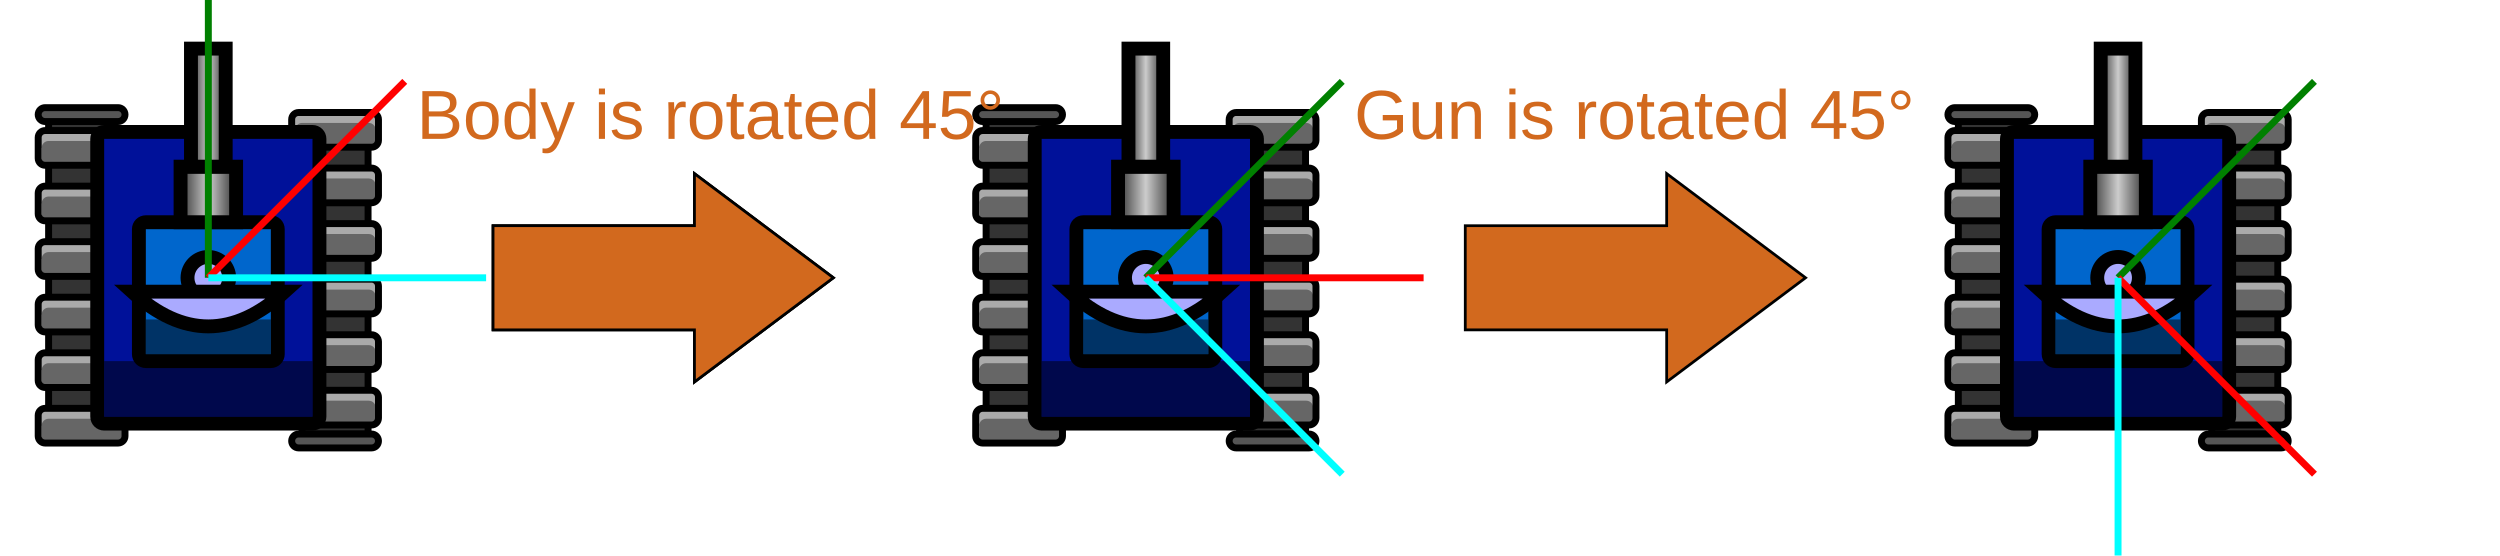
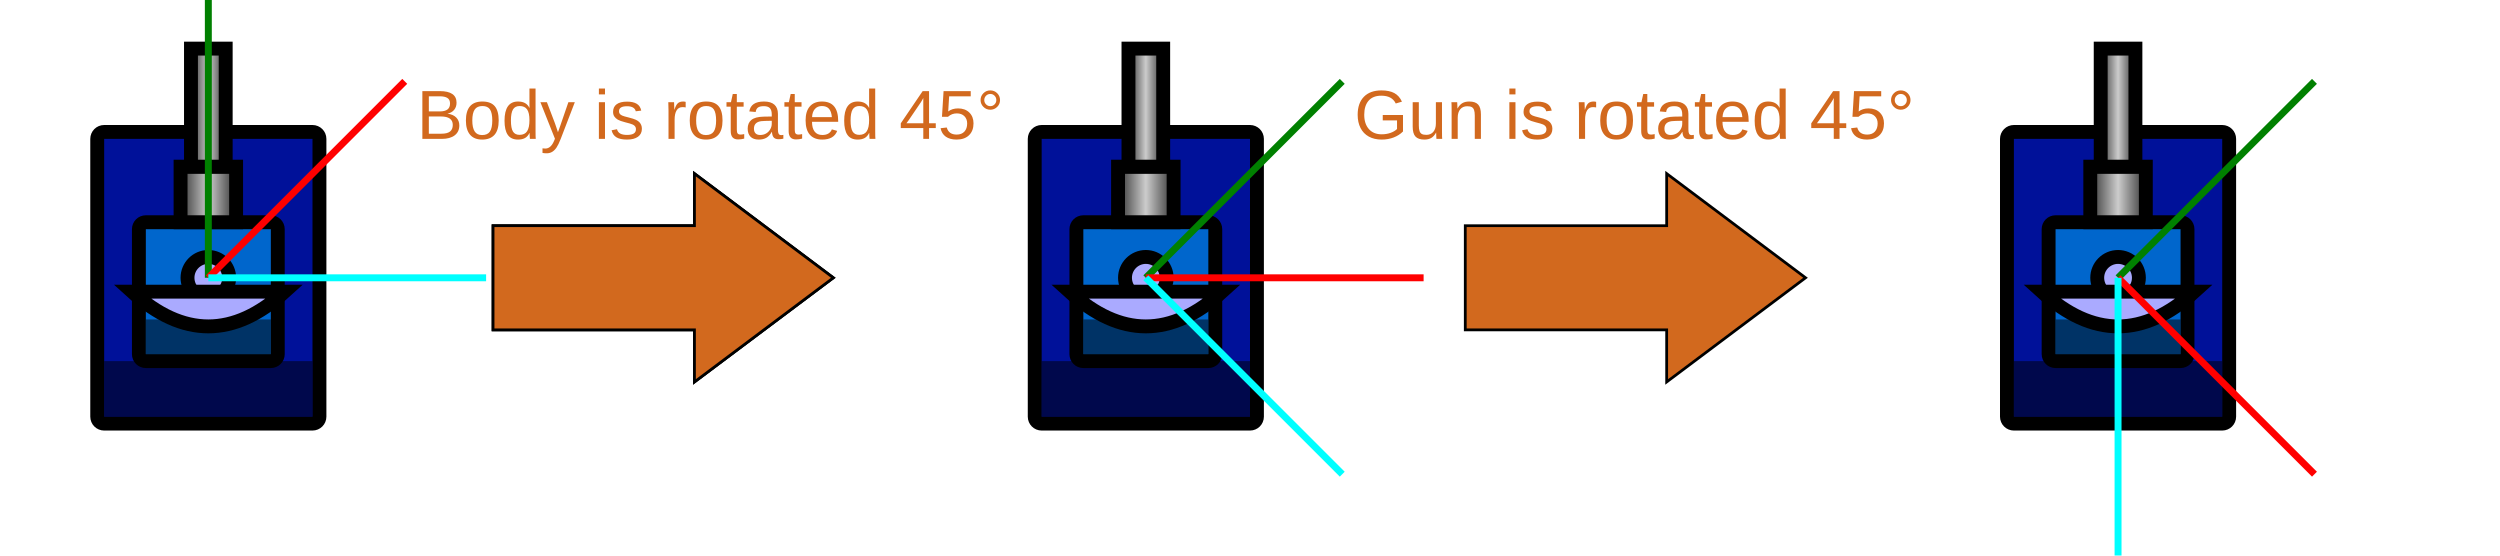
<svg xmlns="http://www.w3.org/2000/svg" version="1.1" width="450" height="100" viewBox="0 0 3600 800">
  <use href="#tank" transform="translate(-100,0)" style="--body-rotation:0deg; --turret-rotation:45deg; --radar-rotation:90deg;" />
  <line x1="300" y1="400" x2="300" y2="0" stroke="green" stroke-width="10" />
  <line x1="300" y1="400" x2="300" y2="0" stroke="red" stroke-width="10" transform="rotate(45, 300, 400)" />
  <line x1="300" y1="400" x2="300" y2="0" stroke="cyan" stroke-width="10" transform="rotate(90, 300, 400)" />
  <use href="#tank" transform="translate(1250,0)" style="--body-rotation:45deg; --turret-rotation:90deg; --radar-rotation:135deg;" />
  <line x1="1650" y1="400" x2="1650" y2="0" stroke="green" stroke-width="10" transform="rotate(45, 1650, 400)" />
  <line x1="1650" y1="400" x2="1650" y2="0" stroke="red" stroke-width="10" transform="rotate(90, 1650, 400)" />
  <line x1="1650" y1="400" x2="1650" y2="0" stroke="cyan" stroke-width="10" transform="rotate(135, 1650, 400)" />
  <use href="#tank" transform="translate(2650,0)" style="--body-rotation:45deg; --turret-rotation:135deg; --radar-rotation:180deg;" />
  <line x1="3050" y1="400" x2="3050" y2="0" stroke="green" stroke-width="10" transform="rotate(45, 3050, 400)" />
  <line x1="3050" y1="400" x2="3050" y2="0" stroke="red" stroke-width="10" transform="rotate(135, 3050, 400)" />
  <line x1="3050" y1="400" x2="3050" y2="0" stroke="cyan" stroke-width="10" transform="rotate(180, 3050, 400)" />
  <use href="#arrow" transform="translate(700, 240)" />
  <use href="#rotate-text-1" />
  <use href="#arrow" transform="translate(2100, 240)" />
  <use href="#arrow" transform="translate(700, 240)" />
  <use href="#rotate-text-2" />
  <defs>
    <style>
            .tank-body, .tank-turret, .tank-radar {
            transform-origin: 400px 400px;
            }
            .tank-body {
            transform: rotate(var(--body-rotation, 10deg));
            }
            .tank-turret {
            transform: rotate(var(--turret-rotation, 80deg));
            }
            .tank-radar {
            transform: rotate(var(--radar-rotation, 127deg));
            }
+             svg {
+             --tank-body-color: #019;
+             --tank-turret-color: #06c;
+             --tank-radar-color: #aaf;
+             --left-belt-track-1: inline;
+             --left-belt-track-2: none;
+             --left-belt-track-3: none;
+             --right-belt-track-1: none;
+             --right-belt-track-2: inline;
+             --right-belt-track-3: none;
+             }
+             .tank-body-fill {
+             fill: var(--tank-body-color, #019);
+             }
+             .tank-turret-fill {
+             fill: var(--tank-turret-color, #06c);
+             }
+             .tank-radar-fill {
+             fill: var(--tank-radar-color, #aaf);
+             }
+             .left-belt, .right-belt {
+             display: none;
+             }
+             .left-belt.track1 {
+             display: var(--left-belt-track-1, none);
+             }
+             .left-belt.track2 {
+             display: var(--left-belt-track-2, none);
+             }
+             .left-belt.track3 {
+             display: var(--left-belt-track-3, none);
+             }
+             .right-belt.track1 {
+             display: var(--right-belt-track-1, none);
+             }
+             .right-belt.track2 {
+             display: var(--right-belt-track-2, none);
+             }
+             .right-belt.track3 {
+             display: var(--right-belt-track-3, none);
+             }
        </style>
+     <linearGradient id="cannon-grad" x1="0%" y1="0%" x2="100%" y2="0%">
+       <stop offset="0%" stop-color="#333" />
+       <stop offset="50%" stop-color="#CCC" />
+       <stop offset="100%" stop-color="#333" />
+     </linearGradient>
    <symbol id="link0">
      <rect x="5" y="55" width="125" height="25" fill="#aaaaaa" />
      <rect x="10" y="70" width="116" height="35" fill="#666666" rx="10" ry="10" />
      <rect x="5" y="55" width="125" height="50" fill="none" stroke="black" stroke-width="10" rx="10" ry="10" />
    </symbol>
    <symbol id="link30">
      <rect x="5" y="55" width="125" height="25" fill="#939393" />
      <rect x="10" y="70" width="116" height="30" fill="#585858" rx="10" ry="10" />
      <rect x="5" y="55" width="125" height="42" fill="none" stroke="black" stroke-width="10" rx="10" ry="10" />
    </symbol>
    <symbol id="link60">
      <rect x="5" y="55" width="125" height="20" fill="#555555" />
      <rect x="5" y="55" width="125" height="20" fill="none" stroke="black" stroke-width="10" rx="10" ry="10" />
    </symbol>
    <symbol id="main-track">
      <rect x="20" y="75" width="95" height="450" fill="#333333" stroke="black" stroke-width="10" />
    </symbol>
    <symbol id="track1">
      <use href="#main-track" />
      <use href="#link30" />
      <use href="#link0" y="60" />
      <use href="#link0" y="140" />
      <use href="#link0" y="220" />
      <use href="#link0" y="300" />
      <use href="#link0" y="380" />
      <use href="#link30" y="448" />
    </symbol>
    <symbol id="track2">
      <use href="#main-track" />
      <use href="#link60" />
      <use href="#link0" y="33" />
      <use href="#link0" y="113" />
      <use href="#link0" y="193" />
      <use href="#link0" y="273" />
      <use href="#link0" y="353" />
      <use href="#link0" y="433" />
    </symbol>
    <symbol id="track3">
      <use href="#main-track" />
      <use href="#link0" y="7" />
      <use href="#link0" y="87" />
      <use href="#link0" y="167" />
      <use href="#link0" y="247" />
      <use href="#link0" y="327" />
      <use href="#link0" y="407" />
      <use href="#link60" y="470" />
    </symbol>
    <symbol id="body">
-       <use href="#track2" x="150" y="100" />
-       <use href="#track3" x="515" y="100" />
-       <rect x="240" y="190" width="320" height="420" fill="#019" stroke="black" stroke-width="20" rx="10" ry="10" />
-       <rect x="250" y="520" width="300" height="80" fill="black" opacity="0.5" />
+       <use href="#track1" x="150" y="100" class="left-belt track1" />
+       <use href="#track2" x="150" y="100" class="left-belt track2" />
+       <use href="#track3" x="150" y="100" class="left-belt track3" />
+       <use href="#track1" x="515" y="100" class="right-belt track1" />
+       <use href="#track2" x="515" y="100" class="right-belt track2" />
+       <use href="#track3" x="515" y="100" class="right-belt track3" />
+       <rect class="tank-body-fill" x="240" y="190" width="320" height="420" stroke="black" stroke-width="20" rx="10" ry="10" />
+       <rect x="250" y="520" width="300" height="80" opacity="0.5" />
    </symbol>
    <symbol id="turret">
-       <rect x="300" y="320" width="200" height="200" fill="#06C" stroke="black" stroke-width="20" rx="10" ry="10" />
+       <rect class="tank-turret-fill" x="300" y="320" width="200" height="200" stroke="black" stroke-width="20" rx="10" ry="10" />
      <rect x="310" y="460" width="180" height="50" fill="black" opacity="0.5" />
      <rect x="360" y="240" width="80" height="80" fill="url(#cannon-grad)" stroke="black" stroke-width="20" />
      <rect x="375" y="70" width="50" height="170" fill="url(#cannon-grad)" stroke="black" stroke-width="20" />
-       <linearGradient id="cannon-grad" x1="0%" y1="0%" x2="100%" y2="0%">
-         <stop offset="0%" stop-color="#333" />
-         <stop offset="50%" stop-color="#CCC" />
-         <stop offset="100%" stop-color="#333" />
-       </linearGradient>
    </symbol>
    <symbol id="radar">
-       <circle cx="400" cy="400" r="30" fill="#AAF" stroke="black" stroke-width="20" />
-       <path d="M 290 420 q 110 100 220 0 z" fill="#AAF" stroke="black" stroke-width="20" />
+       <circle class="tank-radar-fill" cx="400" cy="400" r="30" stroke="black" stroke-width="20" />
+       <path class="tank-radar-fill" d="M 290 420 q 110 100 220 0 z" stroke="black" stroke-width="20" />
    </symbol>
    <symbol id="tank">
-       <g class="tank-body">
-         <use href="#body" />
-       </g>
-       <g class="tank-turret">
-         <use href="#turret" />
-       </g>
-       <g class="tank-radar">
-         <use href="#radar" />
-       </g>
+       <use class="tank-body" href="#body" />
+       <use class="tank-turret" href="#turret" />
+       <use class="tank-radar" href="#radar" />
    </symbol>
    <symbol id="arrow">
      <polygon points="10,85 300,85 300,10 500,160 300,310 300,235 10,235" fill="chocolate" stroke="black" stroke-width="4" />
    </symbol>
    <symbol id="rotate-text-1">
      <text x="600" y="200" font-family="Arial" font-size="100" fill="chocolate">Body is rotated 45°</text>
    </symbol>
    <symbol id="rotate-text-2">
      <text x="1950" y="200" font-family="Arial" font-size="100" fill="chocolate">Gun is rotated 45°</text>
    </symbol>
  </defs>
</svg>
